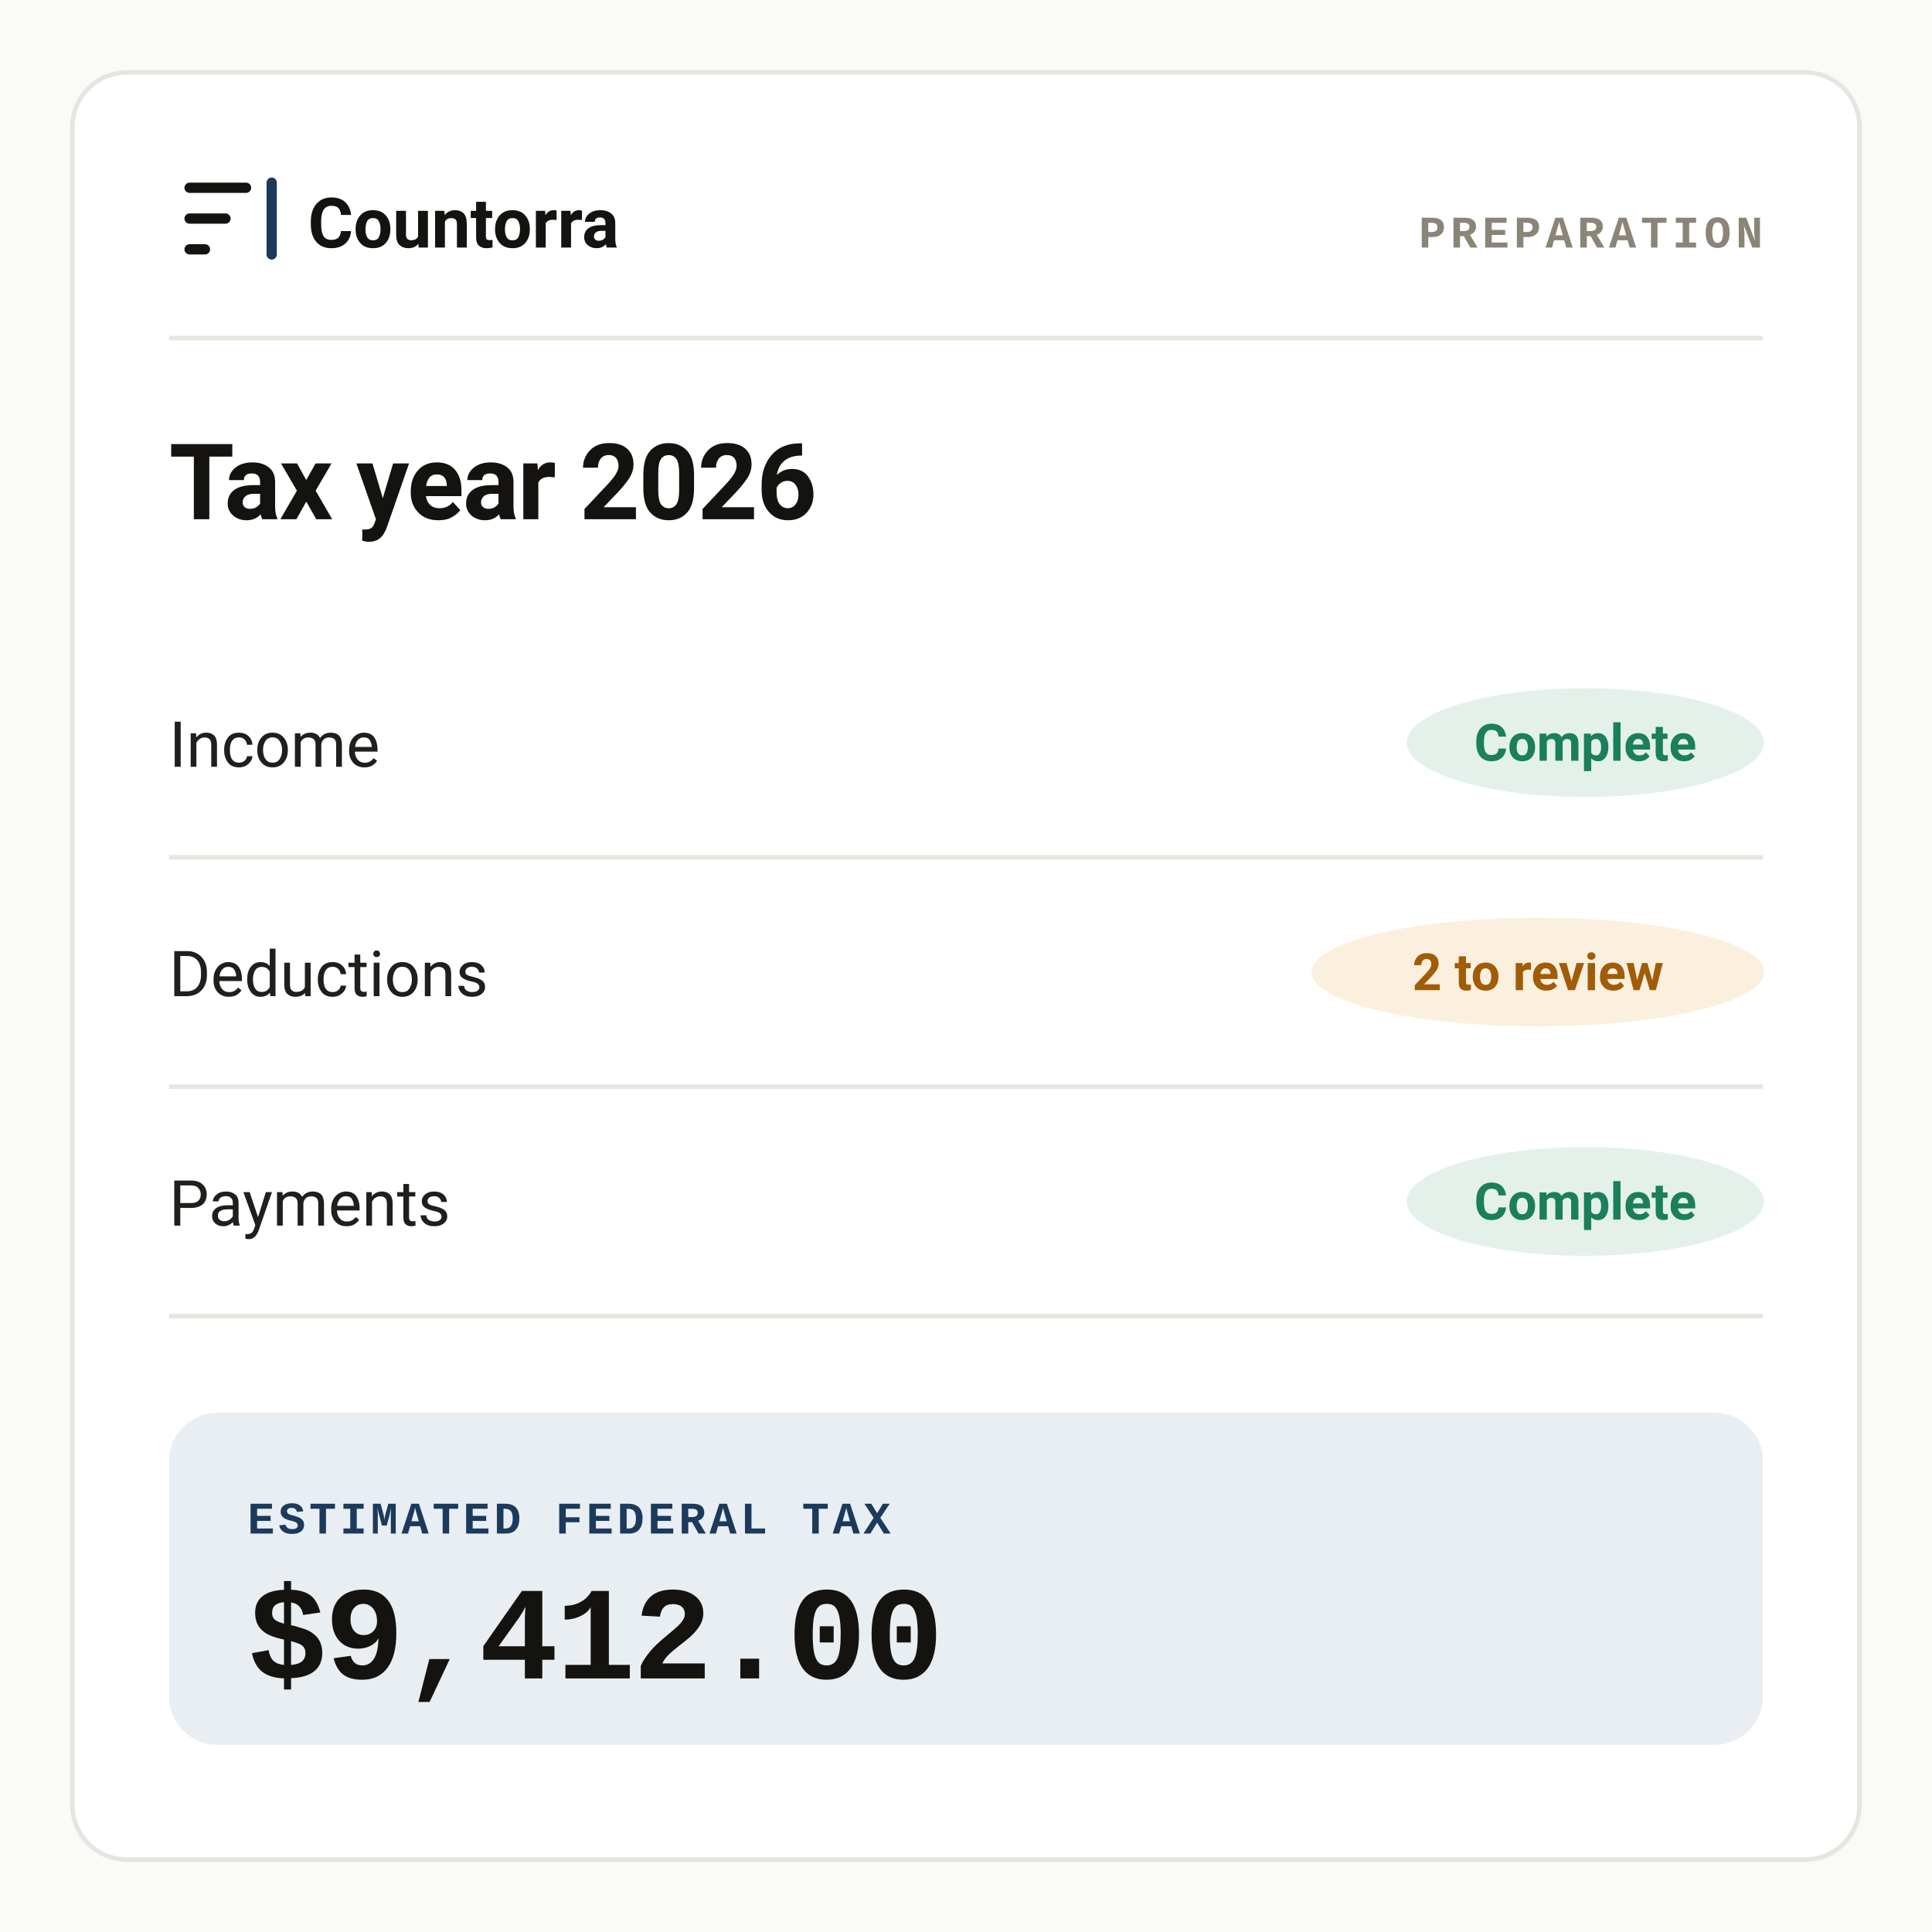
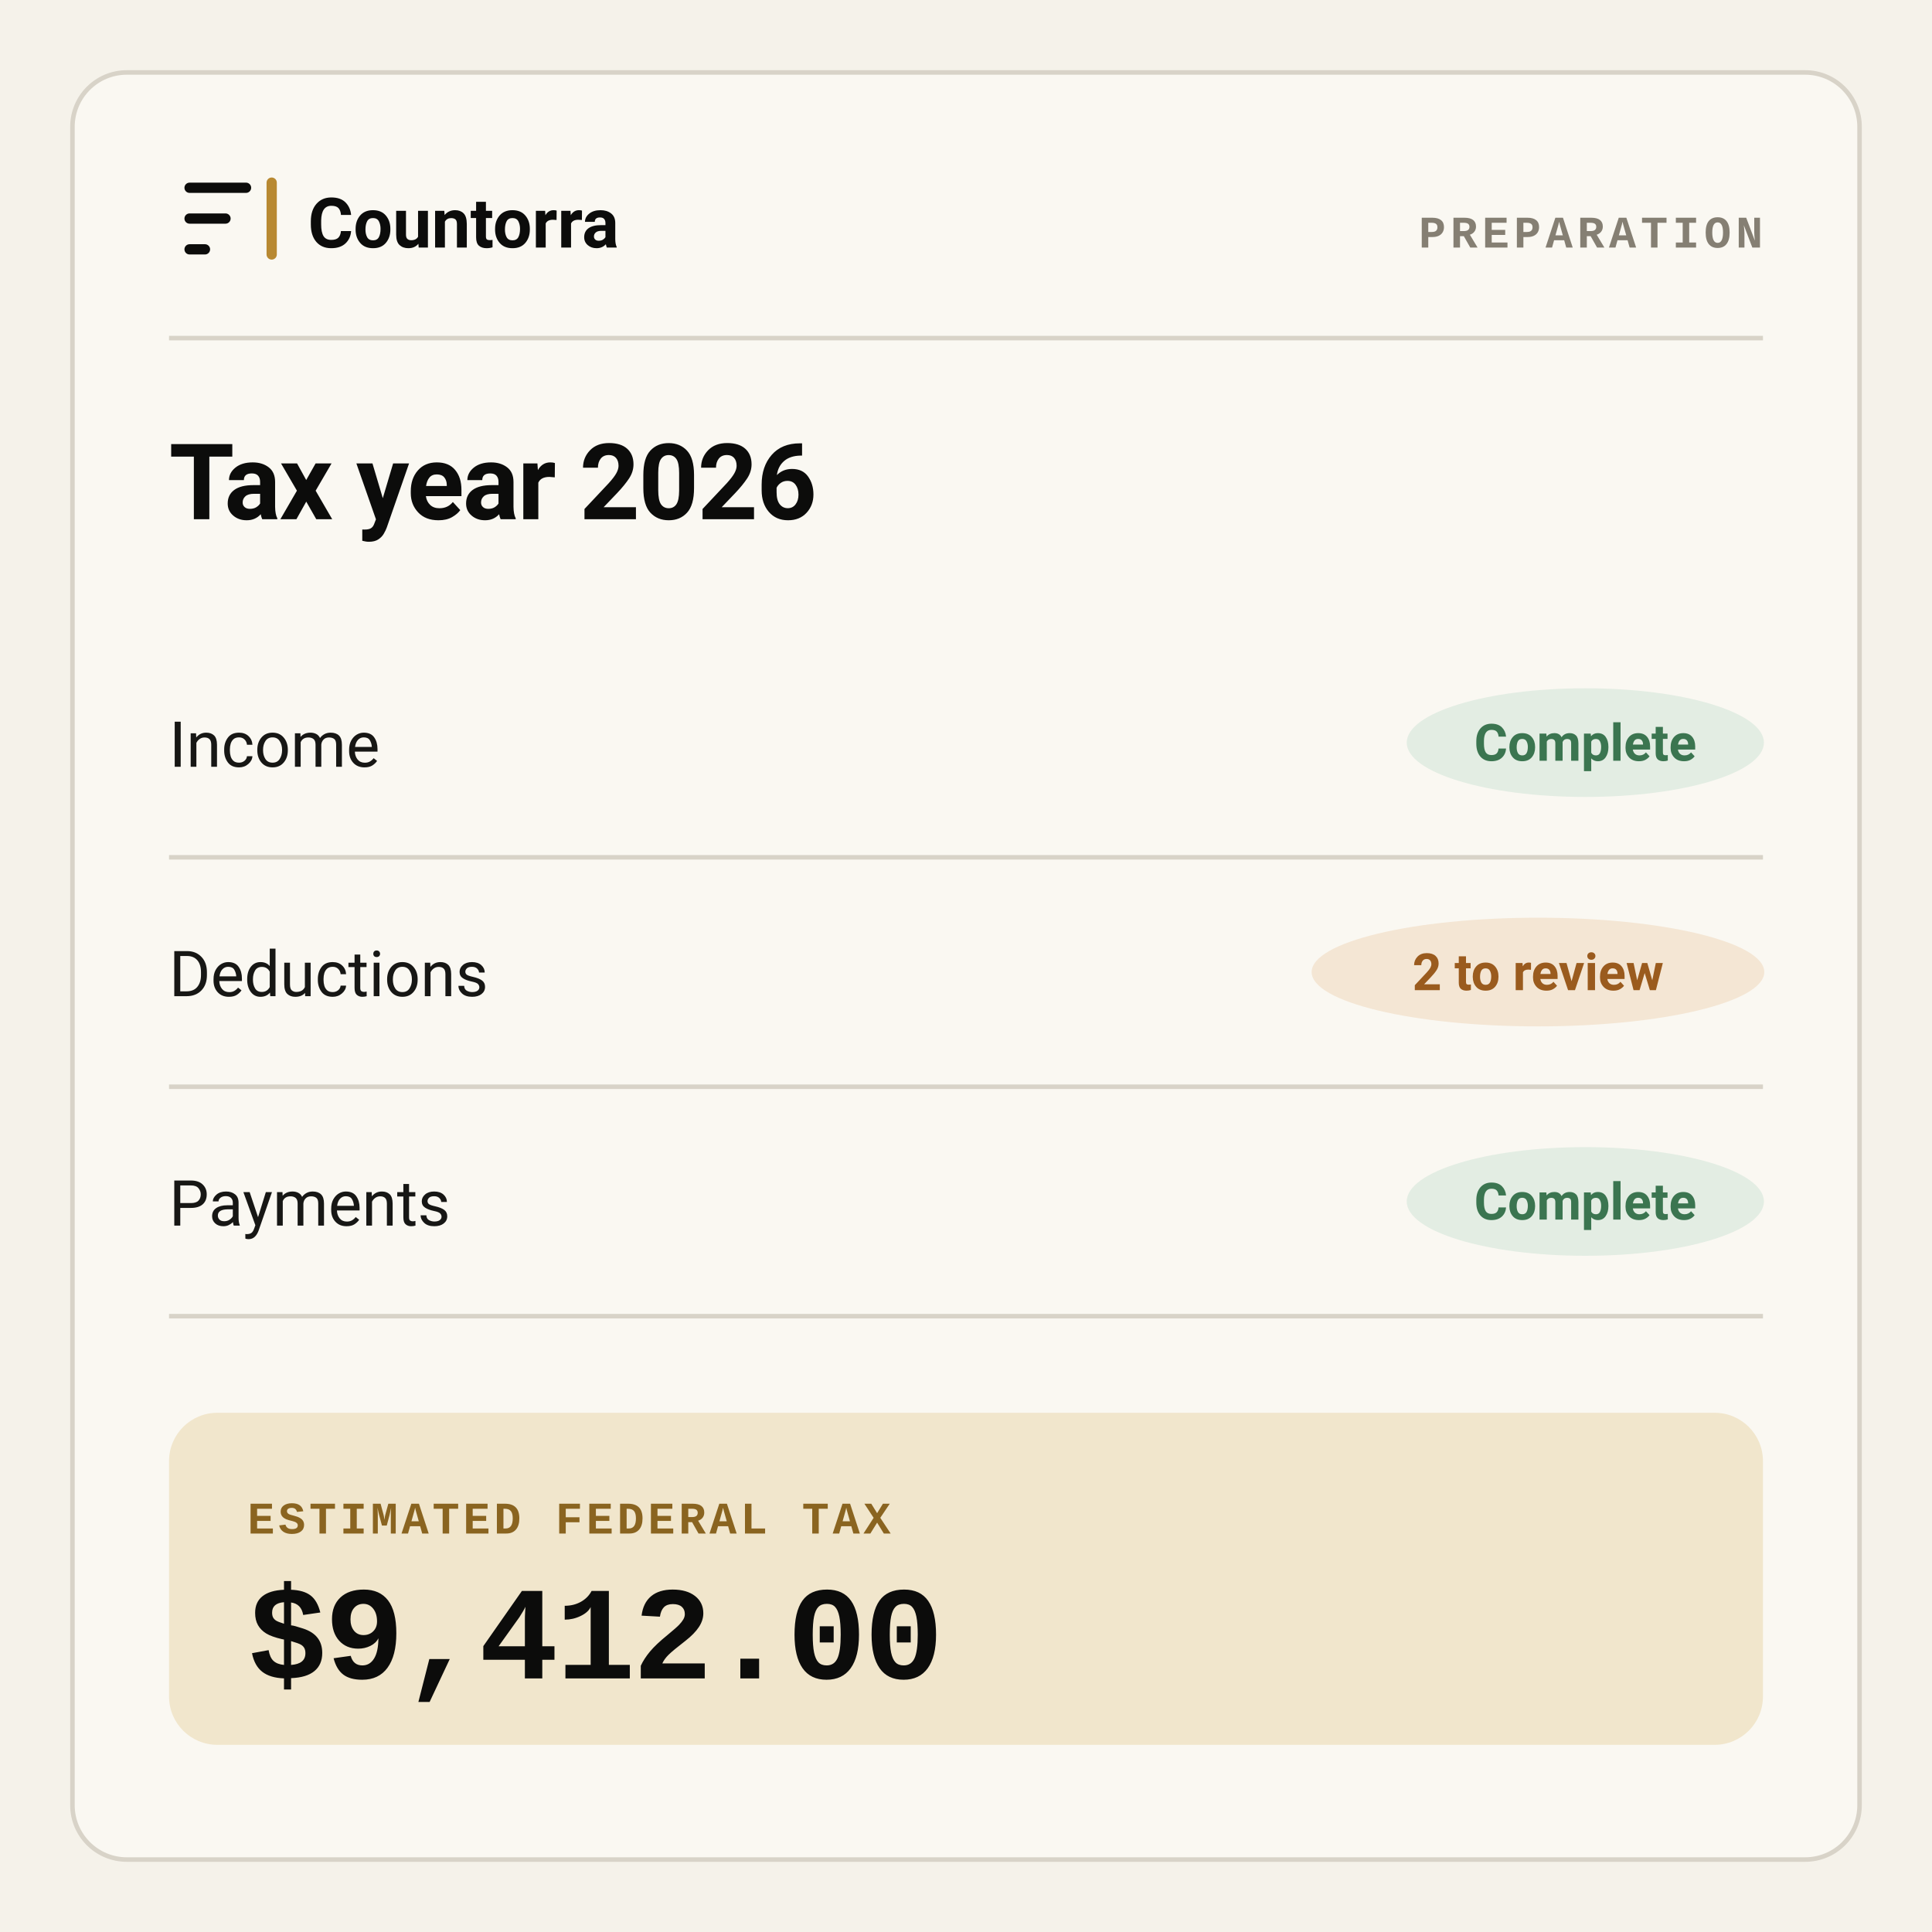
<svg xmlns="http://www.w3.org/2000/svg" viewBox="0 0 640 640" width="640" height="640" role="img" fill="none">
-   <rect x="0" y="0" width="640" height="640" rx="0" fill="#FAFAF8" />
-   <rect x="24" y="24" width="592" height="592" rx="18" fill="#FFFFFF" stroke="#E7E5DF" stroke-width="1.5" />
+   <rect x="0" y="0" width="640" height="640" rx="0" fill="#F5F2EA" />
+   <rect x="24" y="24" width="592" height="592" rx="18" fill="#FAF8F2" stroke="#D8D3C8" stroke-width="1.5" />
  <g transform="translate(56,52) scale(1.7)">
-     <rect x="3" y="5" width="13" height="2" rx="1" fill="#14130F" />
-     <rect x="3" y="11" width="9" height="2" rx="1" fill="#14130F" />
-     <rect x="3" y="17" width="5" height="2" rx="1" fill="#14130F" />
-     <rect x="19" y="4" width="2" height="16" rx="1" fill="#1B3A5C" />
+     <rect x="3" y="5" width="13" height="2" rx="1" fill="#0C0C0B" />
+     <rect x="3" y="11" width="9" height="2" rx="1" fill="#0C0C0B" />
+     <rect x="3" y="17" width="5" height="2" rx="1" fill="#0C0C0B" />
+     <rect x="19" y="4" width="2" height="16" rx="1" fill="#B88932" />
  </g>
-   <text x="102" y="82" font-family="system-ui,-apple-system,'Segoe UI',Roboto,Helvetica,Arial,sans-serif" font-size="23" fill="#14130F" font-weight="600" text-anchor="start" letter-spacing="0">Countorra</text>
-   <text x="584" y="82" font-family="ui-monospace,SFMono-Regular,Menlo,Consolas,'Liberation Mono',monospace" font-size="15" fill="#8A8577" font-weight="600" text-anchor="end" letter-spacing="0.1em">PREPARATION</text>
-   <line x1="56" y1="112" x2="584" y2="112" stroke="#E7E5DF" stroke-width="1.5" />
-   <text x="56" y="172" font-family="system-ui,-apple-system,'Segoe UI',Roboto,Helvetica,Arial,sans-serif" font-size="35" fill="#14130F" font-weight="600" text-anchor="start" letter-spacing="-0.015em">Tax year 2026</text>
-   <text x="56" y="254" font-family="system-ui,-apple-system,'Segoe UI',Roboto,Helvetica,Arial,sans-serif" font-size="21" fill="#201F1B" font-weight="400" text-anchor="start" letter-spacing="0">Income</text>
-   <rect x="466.0" y="228" width="118.32" height="36" rx="999" fill="#E4F1EB" />
-   <text x="525.16" y="252" font-family="system-ui,-apple-system,'Segoe UI',Roboto,Helvetica,Arial,sans-serif" font-size="17" fill="#1A7F5A" font-weight="600" text-anchor="middle" letter-spacing="0">Complete</text>
-   <line x1="56" y1="284" x2="584" y2="284" stroke="#E7E5DF" stroke-width="1.5" />
-   <text x="56" y="330" font-family="system-ui,-apple-system,'Segoe UI',Roboto,Helvetica,Arial,sans-serif" font-size="21" fill="#201F1B" font-weight="400" text-anchor="start" letter-spacing="0">Deductions</text>
-   <rect x="434.5" y="304" width="149.94" height="36" rx="999" fill="#FBF0DE" />
-   <text x="509.47" y="328" font-family="system-ui,-apple-system,'Segoe UI',Roboto,Helvetica,Arial,sans-serif" font-size="17" fill="#A15C07" font-weight="600" text-anchor="middle" letter-spacing="0">2 to review</text>
-   <line x1="56" y1="360" x2="584" y2="360" stroke="#E7E5DF" stroke-width="1.5" />
-   <text x="56" y="406" font-family="system-ui,-apple-system,'Segoe UI',Roboto,Helvetica,Arial,sans-serif" font-size="21" fill="#201F1B" font-weight="400" text-anchor="start" letter-spacing="0">Payments</text>
-   <rect x="466.0" y="380" width="118.32" height="36" rx="999" fill="#E4F1EB" />
-   <text x="525.16" y="404" font-family="system-ui,-apple-system,'Segoe UI',Roboto,Helvetica,Arial,sans-serif" font-size="17" fill="#1A7F5A" font-weight="600" text-anchor="middle" letter-spacing="0">Complete</text>
-   <line x1="56" y1="436" x2="584" y2="436" stroke="#E7E5DF" stroke-width="1.5" />
-   <rect x="56" y="468" width="528" height="110" rx="16" fill="#E9EEF3" />
-   <text x="82" y="508" font-family="ui-monospace,SFMono-Regular,Menlo,Consolas,'Liberation Mono',monospace" font-size="15" fill="#1B3A5C" font-weight="600" text-anchor="start" letter-spacing="0.08em">ESTIMATED FEDERAL TAX</text>
-   <text x="82" y="556" font-family="ui-monospace,SFMono-Regular,Menlo,Consolas,'Liberation Mono',monospace" font-size="44" fill="#14130F" font-weight="600" text-anchor="start" letter-spacing="-0.02em">$9,412.00</text>
+   <text x="102" y="82" font-family="system-ui,-apple-system,'Segoe UI',Roboto,Helvetica,Arial,sans-serif" font-size="23" fill="#0C0C0B" font-weight="600" text-anchor="start" letter-spacing="0">Countorra</text>
+   <text x="584" y="82" font-family="ui-monospace,SFMono-Regular,Menlo,Consolas,'Liberation Mono',monospace" font-size="15" fill="#857F73" font-weight="600" text-anchor="end" letter-spacing="0.1em">PREPARATION</text>
+   <line x1="56" y1="112" x2="584" y2="112" stroke="#D8D3C8" stroke-width="1.5" />
+   <text x="56" y="172" font-family="system-ui,-apple-system,'Segoe UI',Roboto,Helvetica,Arial,sans-serif" font-size="35" fill="#0C0C0B" font-weight="600" text-anchor="start" letter-spacing="-0.015em">Tax year 2026</text>
+   <text x="56" y="254" font-family="system-ui,-apple-system,'Segoe UI',Roboto,Helvetica,Arial,sans-serif" font-size="21" fill="#171715" font-weight="400" text-anchor="start" letter-spacing="0">Income</text>
+   <rect x="466.0" y="228" width="118.32" height="36" rx="999" fill="#E3EDE3" />
+   <text x="525.16" y="252" font-family="system-ui,-apple-system,'Segoe UI',Roboto,Helvetica,Arial,sans-serif" font-size="17" fill="#3B7550" font-weight="600" text-anchor="middle" letter-spacing="0">Complete</text>
+   <line x1="56" y1="284" x2="584" y2="284" stroke="#D8D3C8" stroke-width="1.5" />
+   <text x="56" y="330" font-family="system-ui,-apple-system,'Segoe UI',Roboto,Helvetica,Arial,sans-serif" font-size="21" fill="#171715" font-weight="400" text-anchor="start" letter-spacing="0">Deductions</text>
+   <rect x="434.5" y="304" width="149.94" height="36" rx="999" fill="#F4E6D4" />
+   <text x="509.47" y="328" font-family="system-ui,-apple-system,'Segoe UI',Roboto,Helvetica,Arial,sans-serif" font-size="17" fill="#9A5B1E" font-weight="600" text-anchor="middle" letter-spacing="0">2 to review</text>
+   <line x1="56" y1="360" x2="584" y2="360" stroke="#D8D3C8" stroke-width="1.5" />
+   <text x="56" y="406" font-family="system-ui,-apple-system,'Segoe UI',Roboto,Helvetica,Arial,sans-serif" font-size="21" fill="#171715" font-weight="400" text-anchor="start" letter-spacing="0">Payments</text>
+   <rect x="466.0" y="380" width="118.32" height="36" rx="999" fill="#E3EDE3" />
+   <text x="525.16" y="404" font-family="system-ui,-apple-system,'Segoe UI',Roboto,Helvetica,Arial,sans-serif" font-size="17" fill="#3B7550" font-weight="600" text-anchor="middle" letter-spacing="0">Complete</text>
+   <line x1="56" y1="436" x2="584" y2="436" stroke="#D8D3C8" stroke-width="1.5" />
+   <rect x="56" y="468" width="528" height="110" rx="16" fill="#F1E6CC" />
+   <text x="82" y="508" font-family="ui-monospace,SFMono-Regular,Menlo,Consolas,'Liberation Mono',monospace" font-size="15" fill="#8A6420" font-weight="600" text-anchor="start" letter-spacing="0.08em">ESTIMATED FEDERAL TAX</text>
+   <text x="82" y="556" font-family="ui-monospace,SFMono-Regular,Menlo,Consolas,'Liberation Mono',monospace" font-size="44" fill="#0C0C0B" font-weight="600" text-anchor="start" letter-spacing="-0.02em">$9,412.00</text>
</svg>
